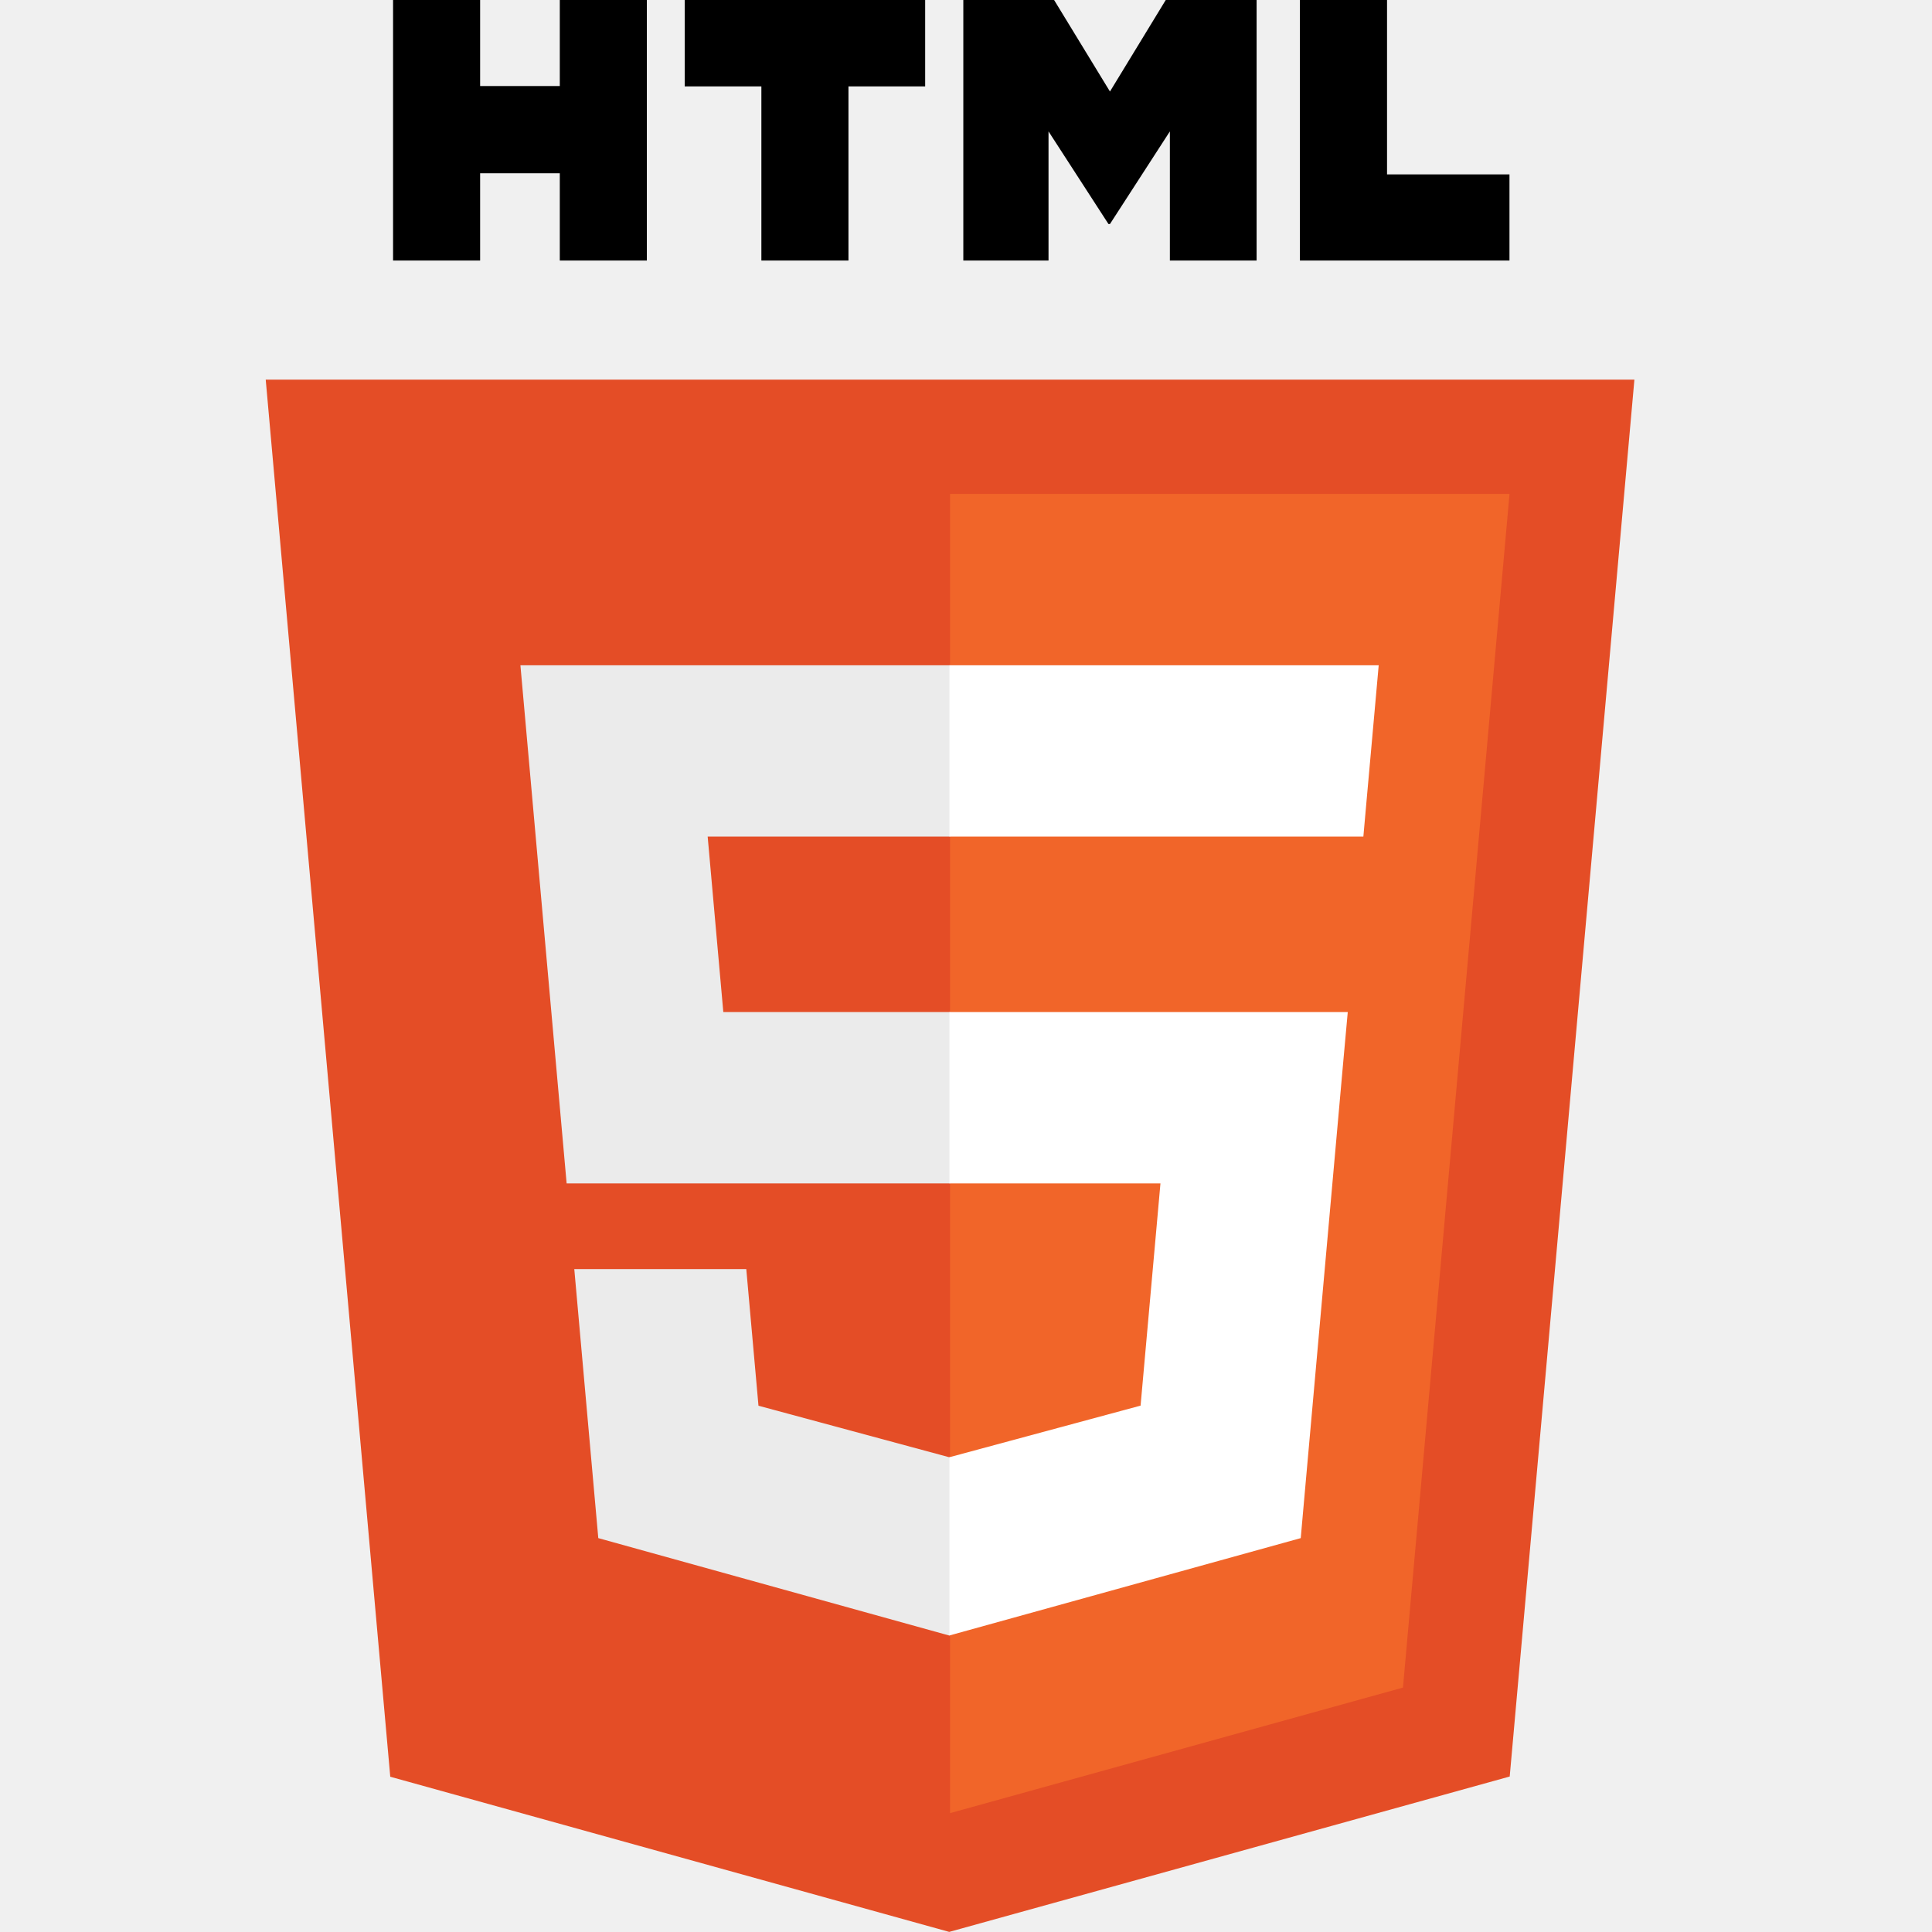
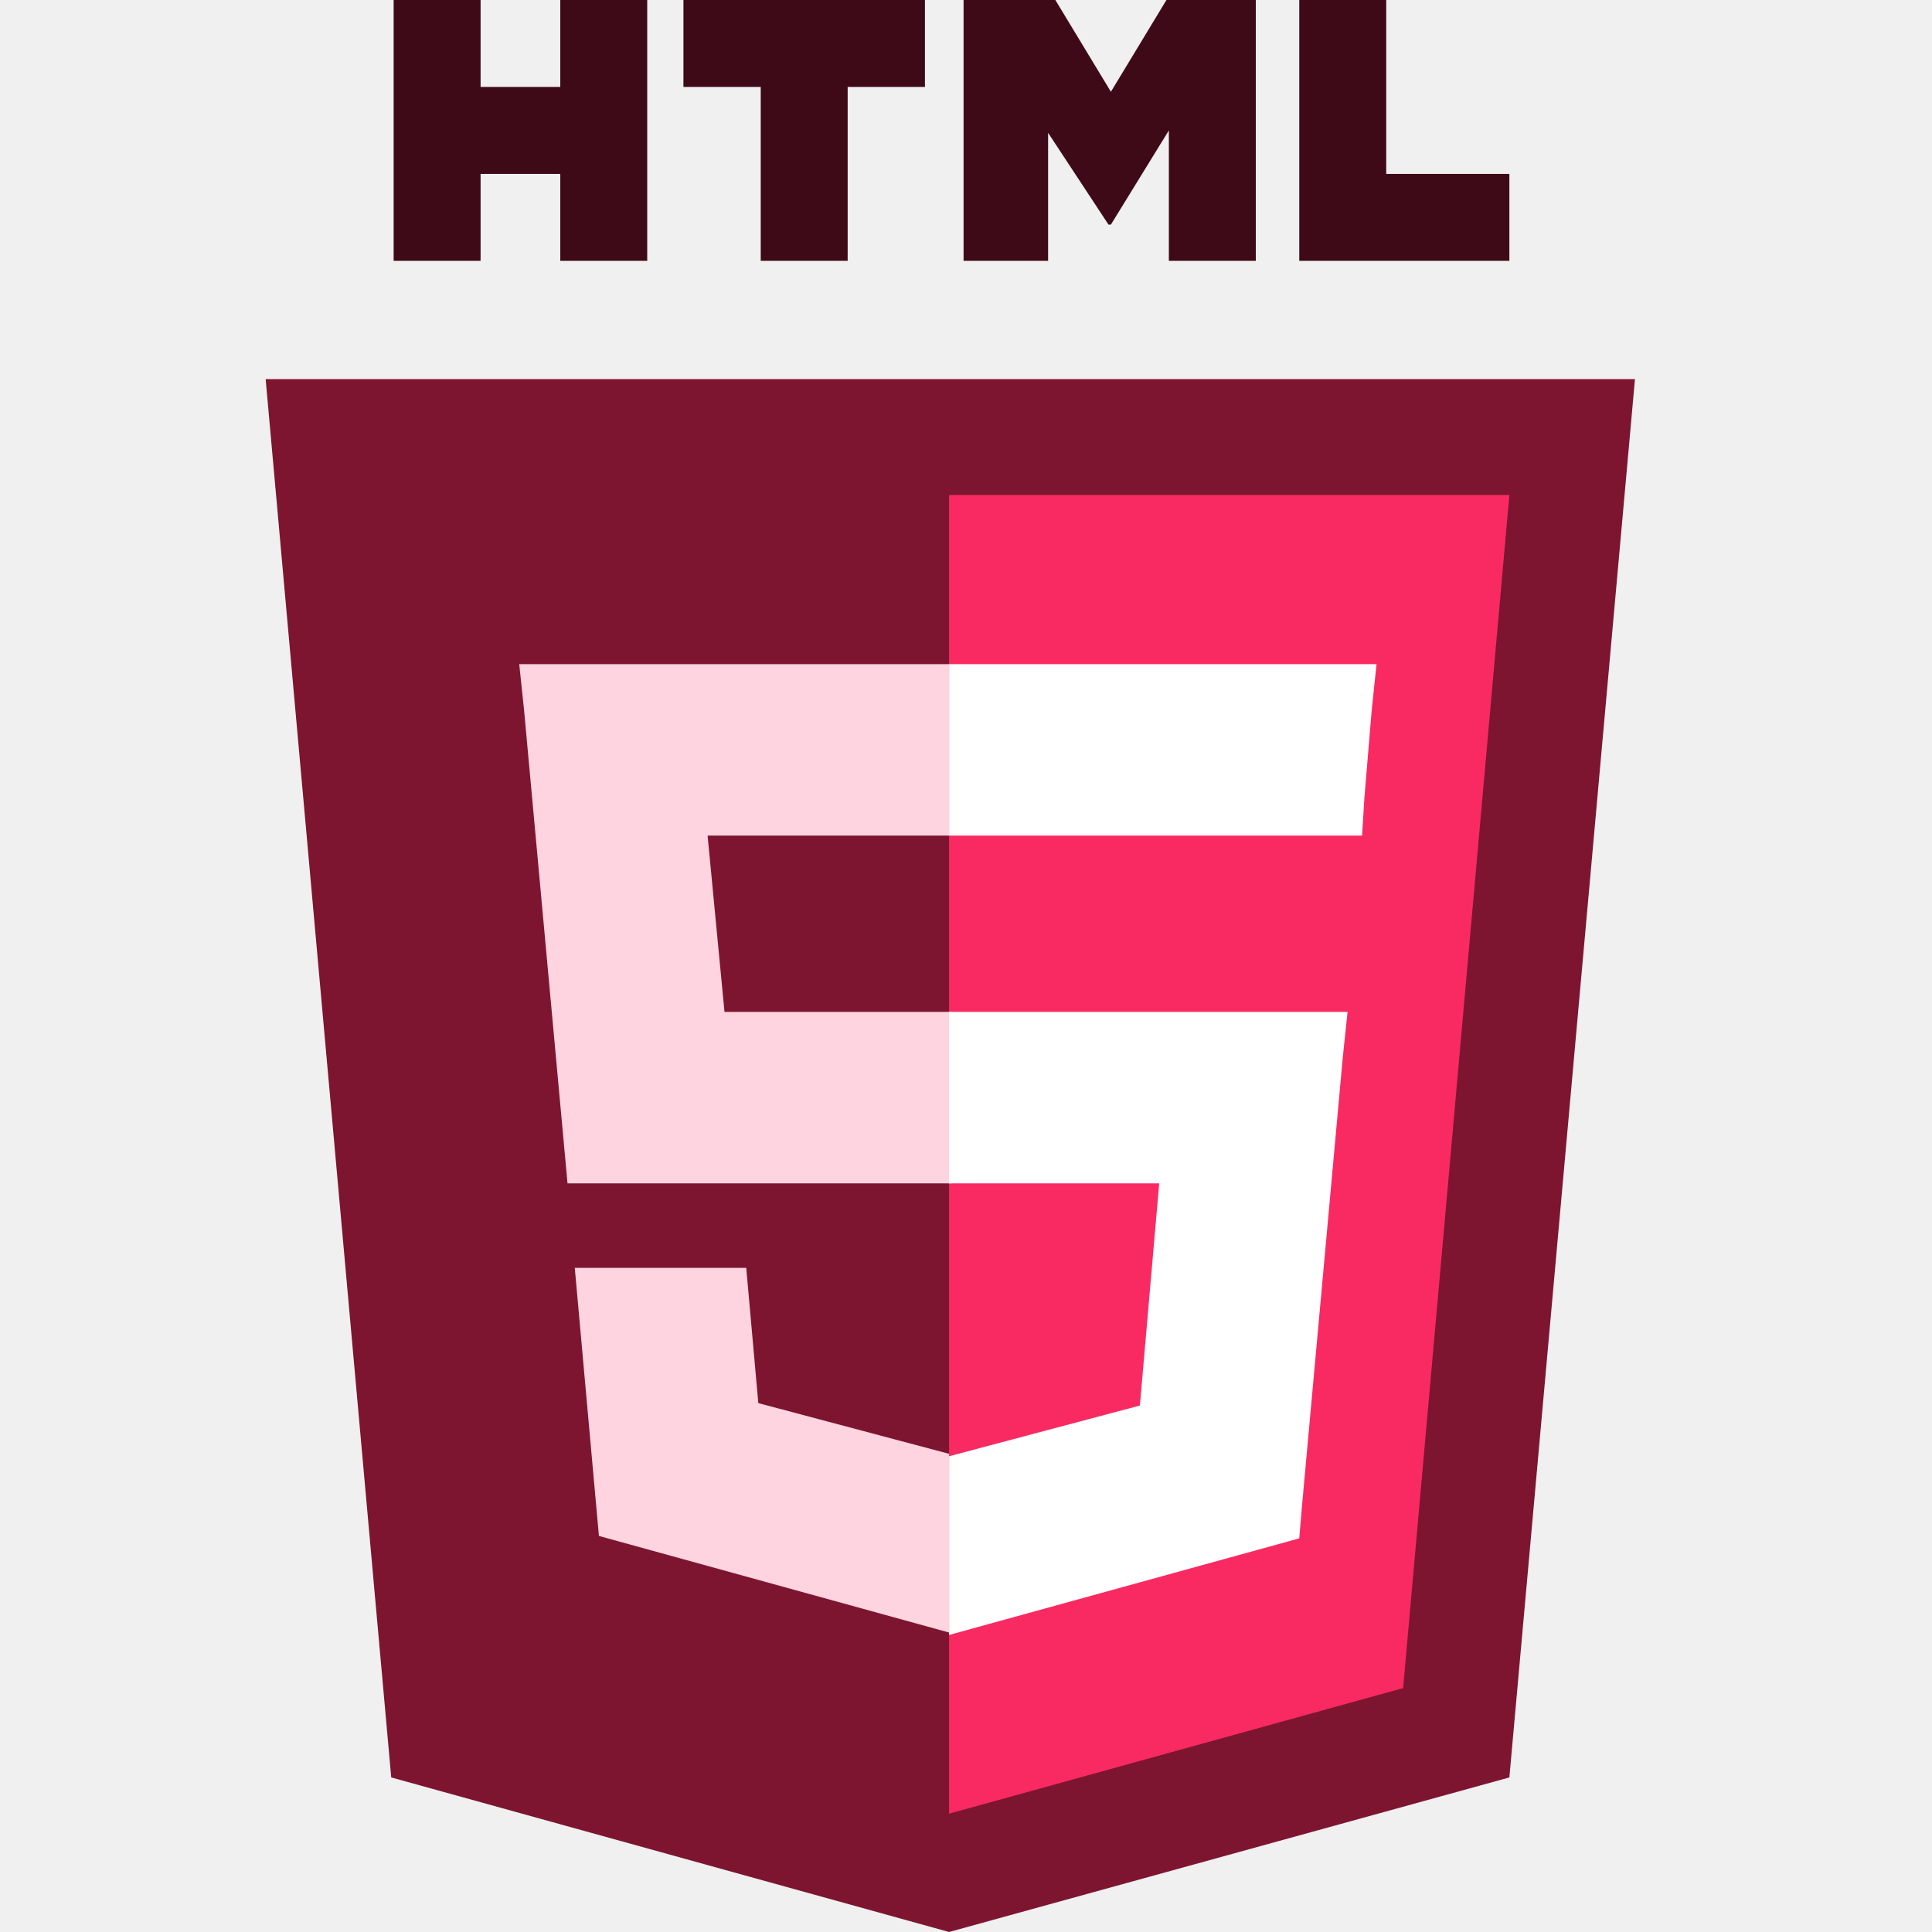
- <svg xmlns="http://www.w3.org/2000/svg" width="80px" height="80px" viewBox="0 0 80 80" version="1.1">
-   <g id="01-Base-/-Ic-/-Html5" stroke="none" stroke-width="1" fill="none" fill-rule="evenodd">
-     <g id="html-5" transform="translate(11, 0)" fill-rule="nonzero">
-       <polygon id="Path" fill="#E44D26" points="56.677 15.721 51.514 73.562 28.305 79.996 5.16 73.571 0.003 15.721" />
-       <polygon id="Path" fill="#F16529" points="28.34 75.078 47.094 69.879 51.506 20.451 28.34 20.451" />
-       <path d="M18.303,34.642 L28.34,34.642 L28.34,27.547 L10.549,27.547 L10.719,29.45 L12.463,49.002 L28.34,49.002 L28.34,41.907 L18.951,41.907 L18.303,34.642 L18.303,34.642 Z M19.902,52.55 L12.78,52.55 L13.774,63.69 L28.307,67.724 L28.34,67.716 L28.34,60.334 L28.309,60.342 L20.407,58.208 L19.902,52.55 L19.902,52.55 Z" id="Shape" fill="#EBEBEB" />
-       <path d="M5.276,0 L8.881,0 L8.881,3.562 L12.18,3.562 L12.18,0 L15.785,0 L15.785,10.788 L12.18,10.788 L12.18,7.175 L8.881,7.175 L8.881,10.788 L5.276,10.788 L5.276,0 L5.276,0 Z M20.527,3.577 L17.353,3.577 L17.353,0 L27.309,0 L27.309,3.577 L24.133,3.577 L24.133,10.788 L20.527,10.788 L20.527,3.577 L20.527,3.577 L20.527,3.577 Z M28.889,0 L32.648,0 L34.961,3.79 L37.271,0 L41.033,0 L41.033,10.788 L37.442,10.788 L37.442,5.441 L34.961,9.276 L34.899,9.276 L32.417,5.441 L32.417,10.788 L28.889,10.788 L28.889,0 Z M42.827,0 L46.434,0 L46.434,7.222 L51.504,7.222 L51.504,10.788 L42.827,10.788 L42.827,0 L42.827,0 Z" id="Shape" fill="#000000" />
-       <path d="M28.316,49.002 L37.052,49.002 L36.229,58.204 L28.315,60.34 L28.315,67.721 L42.861,63.69 L42.967,62.491 L44.635,43.812 L44.808,41.907 L28.316,41.907 L28.316,49.002 Z M28.316,34.624 L28.316,34.642 L45.454,34.642 L45.596,33.047 L45.919,29.45 L46.089,27.547 L28.316,27.547 L28.316,34.624 L28.316,34.624 Z" id="Shape" fill="#FFFFFF" />
-     </g>
+ <svg xmlns="http://www.w3.org/2000/svg" version="1.1" id="Calque_1" x="0px" y="0px" viewBox="0 0 80 80" style="enable-background:new 0 0 80 80;" xml:space="preserve">
+   <style type="text/css">
+ 	.st0{fill:#7D1531;}
+ 	.st1{fill:#F92A62;}
+ 	.st2{fill:#FED4E0;}
+ 	.st3{fill:#3E0A18;}
+ 	.st4{fill:#FFFFFF;}
+ 	.st5{fill:#3E3207;}
+ 	.st6{fill:#7D650E;}
+ 	.st7{fill:#BB9815;}
+ 	.st8{fill:#F9CA1C;}
+ 	.st9{fill:#FAD549;}
+ 	.st10{fill:#FBDF77;}
+ 	.st11{fill:#FDEAA4;}
+ 	.st12{fill:#FEF4D2;}
+ 	.st13{fill:#BB204A;}
+ 	.st14{fill:#FA5581;}
+ 	.st15{fill:#FB7FA1;}
+ 	.st16{fill:#FDAAC0;}
+ </style>
+   <g id="html-5" transform="translate(11, 0)">
+     <polygon id="Path" class="st0" points="56.7,15.7 51.5,73.6 28.3,80 5.2,73.6 0,15.7  " />
+     <polygon class="st1" points="28.3,75.1 47.1,69.9 51.5,20.5 28.3,20.5  " />
+     <path id="Shape" class="st2" d="M18.3,34.6h10v-7.1H10.5l0.2,1.9L12.5,49h15.9v-7.1H19L18.3,34.6L18.3,34.6z M19.9,52.5h-7.1   l1,11.1l14.5,4l0,0v-7.4l0,0l-7.9-2.1L19.9,52.5L19.9,52.5z" />
+     <path class="st3" d="M5.3,0h3.6v3.6h3.3V0h3.6v10.8h-3.6V7.2H8.9v3.6H5.3L5.3,0L5.3,0z M20.5,3.6h-3.2V0h10v3.6h-3.2v7.2h-3.6   L20.5,3.6L20.5,3.6L20.5,3.6z M28.9,0h3.8L35,3.8L37.3,0H41v10.8h-3.6V5.4L35,9.3h-0.1l-2.5-3.8v5.3h-3.5V0z M42.8,0h3.6v7.2h5.1   v3.6h-8.7L42.8,0L42.8,0z" />
+     <path class="st4" d="M28.3,49h8.7l-0.8,9.2l-7.9,2.1v7.4l14.5-4l0.1-1.2l1.7-18.7l0.2-1.9H28.3V49z M28.3,34.6L28.3,34.6l17.1,0   l0.1-1.6l0.3-3.6l0.2-1.9H28.3V34.6L28.3,34.6z" />
  </g>
+   <rect x="-113.6" y="104.2" class="st5" width="25.7" height="25.7" />
+   <rect x="-75.8" y="104.2" class="st6" width="25.7" height="25.7" />
+   <rect x="-35.4" y="104.2" class="st7" width="25.7" height="25.7" />
+   <rect x="-0.3" y="104.2" class="st8" width="25.7" height="25.7" />
+   <rect x="34.9" y="104.2" class="st9" width="25.7" height="25.7" />
+   <rect x="78.5" y="104.2" class="st10" width="25.7" height="25.7" />
+   <rect x="117.8" y="104.2" class="st11" width="25.7" height="25.7" />
+   <rect x="167.9" y="104.2" class="st12" width="25.7" height="25.7" />
+   <rect x="-102.7" y="154.2" class="st3" width="25.7" height="25.7" />
+   <rect x="-64.9" y="154.2" class="st0" width="25.7" height="25.7" />
+   <rect x="-24.5" y="154.2" class="st13" width="25.7" height="25.7" />
+   <rect x="10.6" y="154.2" class="st1" width="25.7" height="25.7" />
+   <rect x="45.8" y="154.2" class="st14" width="25.7" height="25.7" />
+   <rect x="89.4" y="154.2" class="st15" width="25.7" height="25.7" />
+   <rect x="128.7" y="154.2" class="st16" width="25.7" height="25.7" />
+   <rect x="178.8" y="154.2" class="st2" width="25.7" height="25.7" />
</svg>
